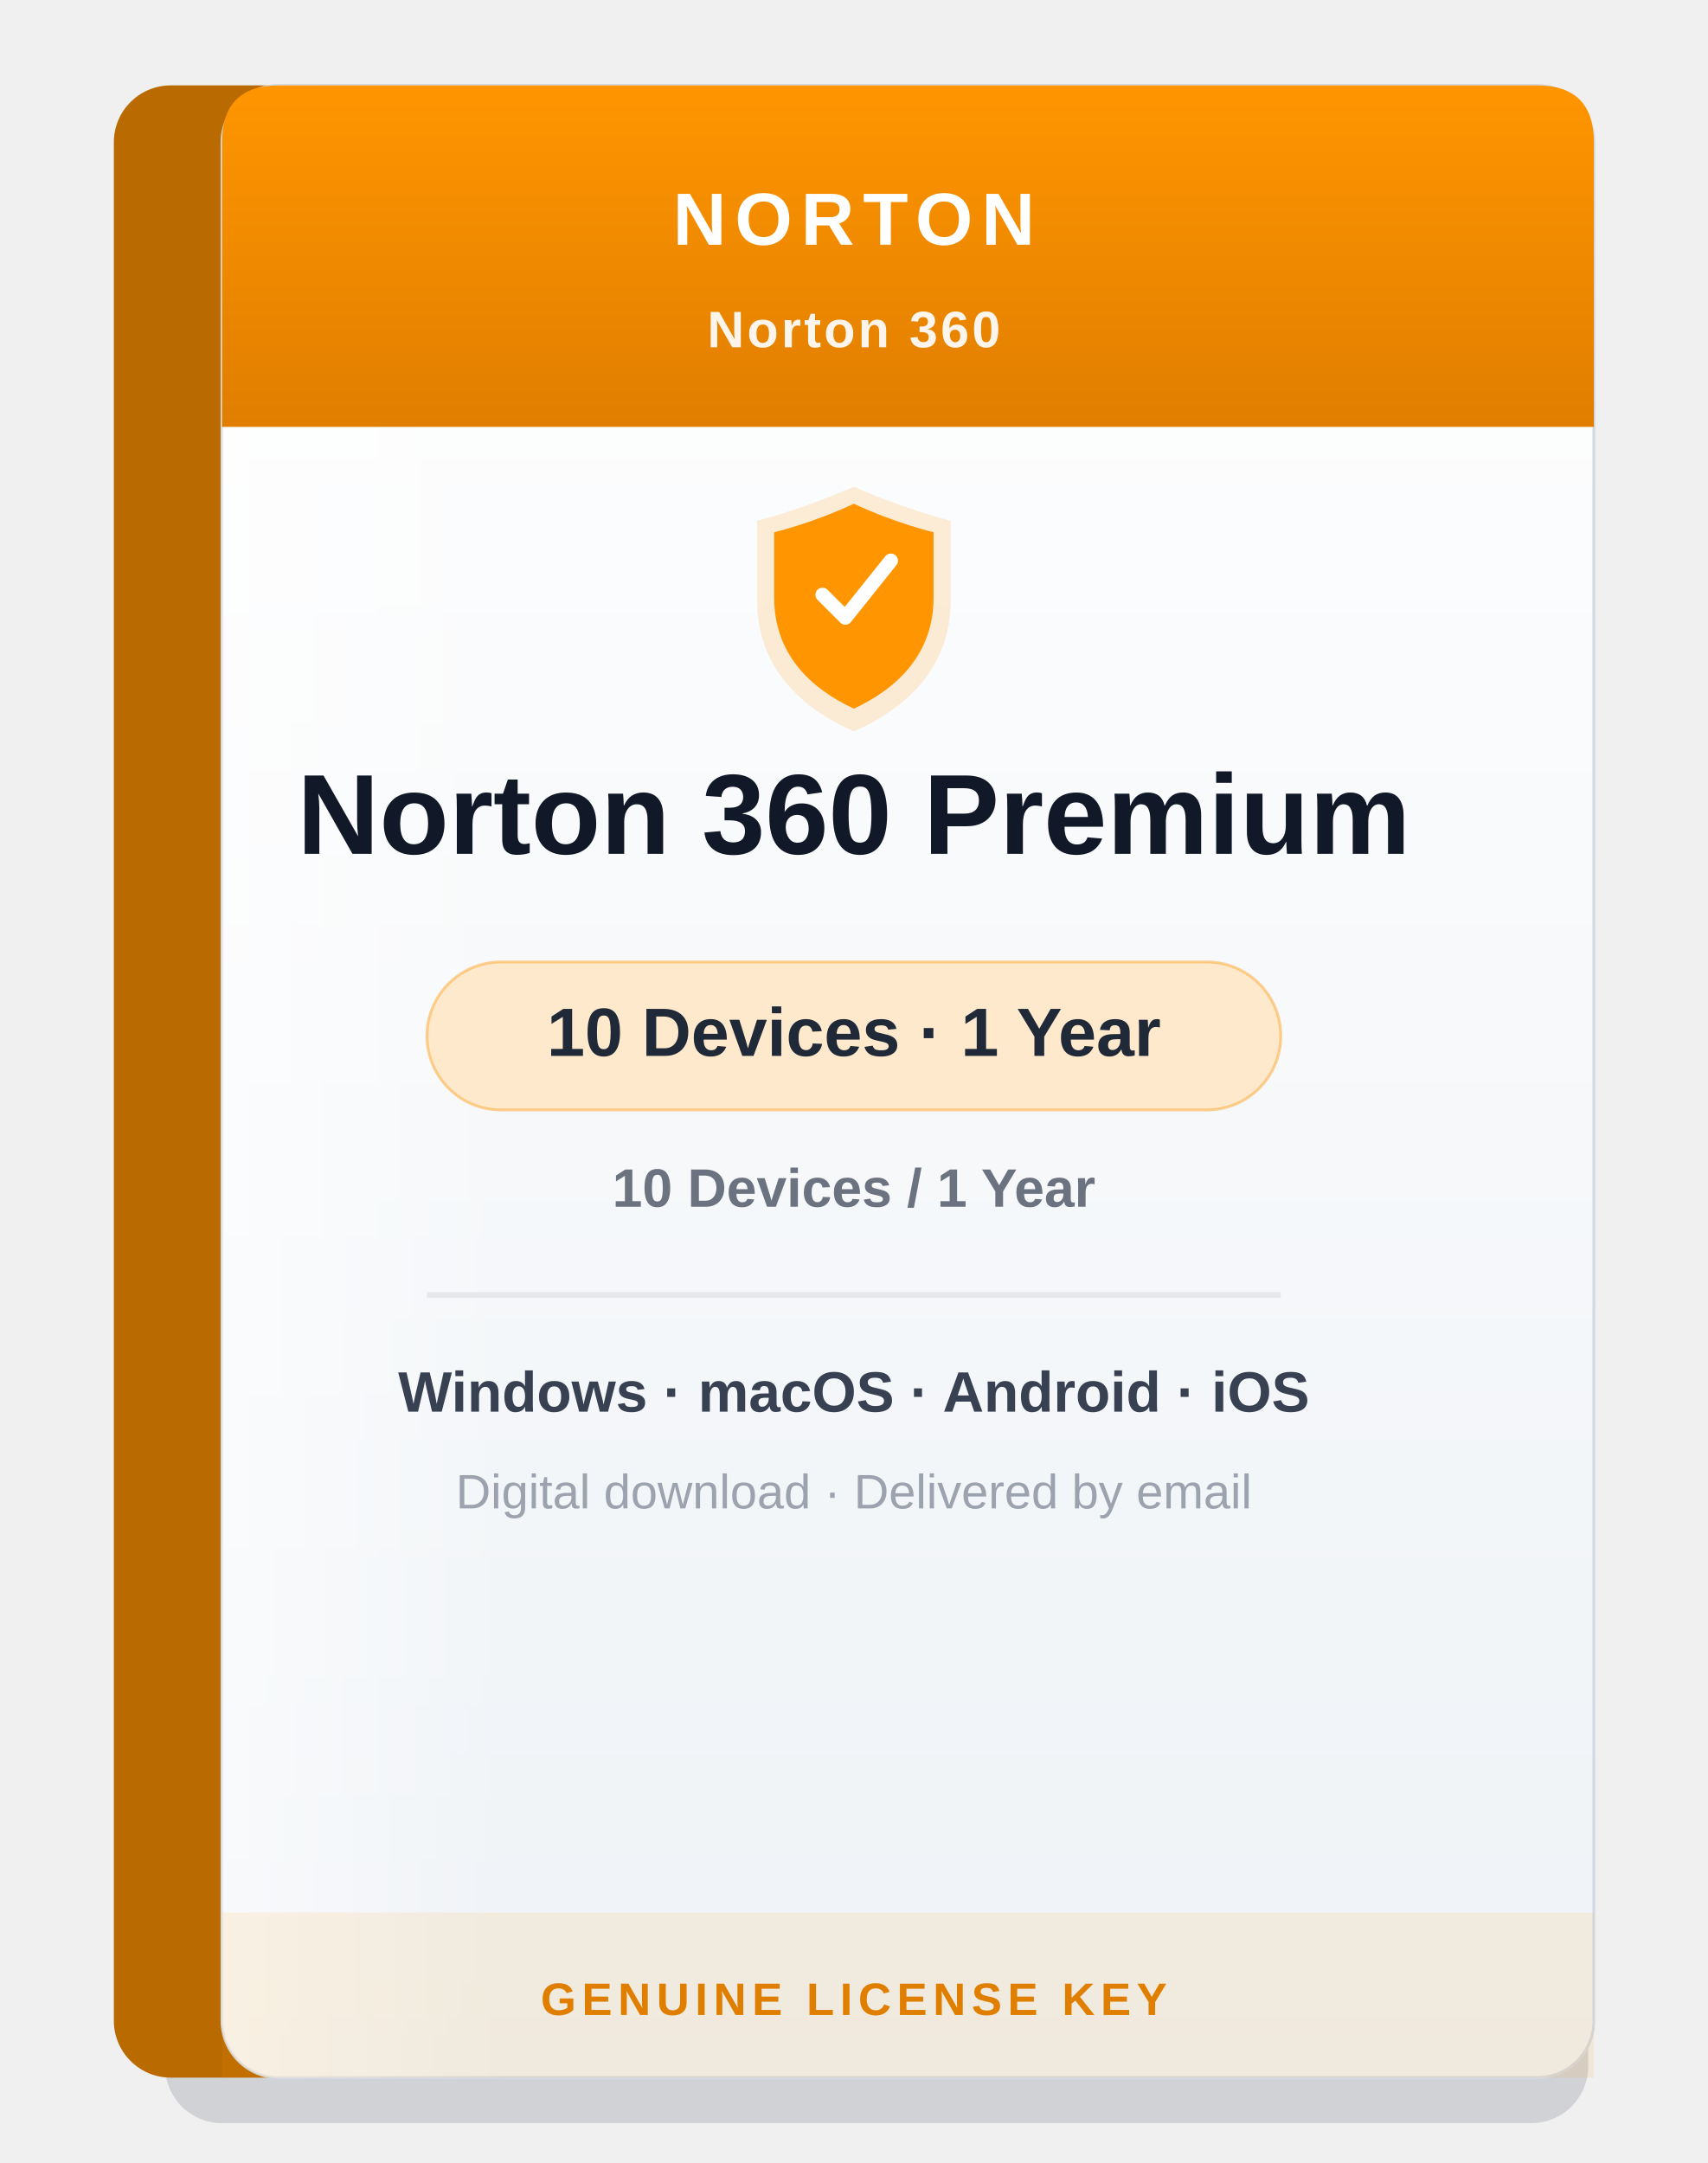
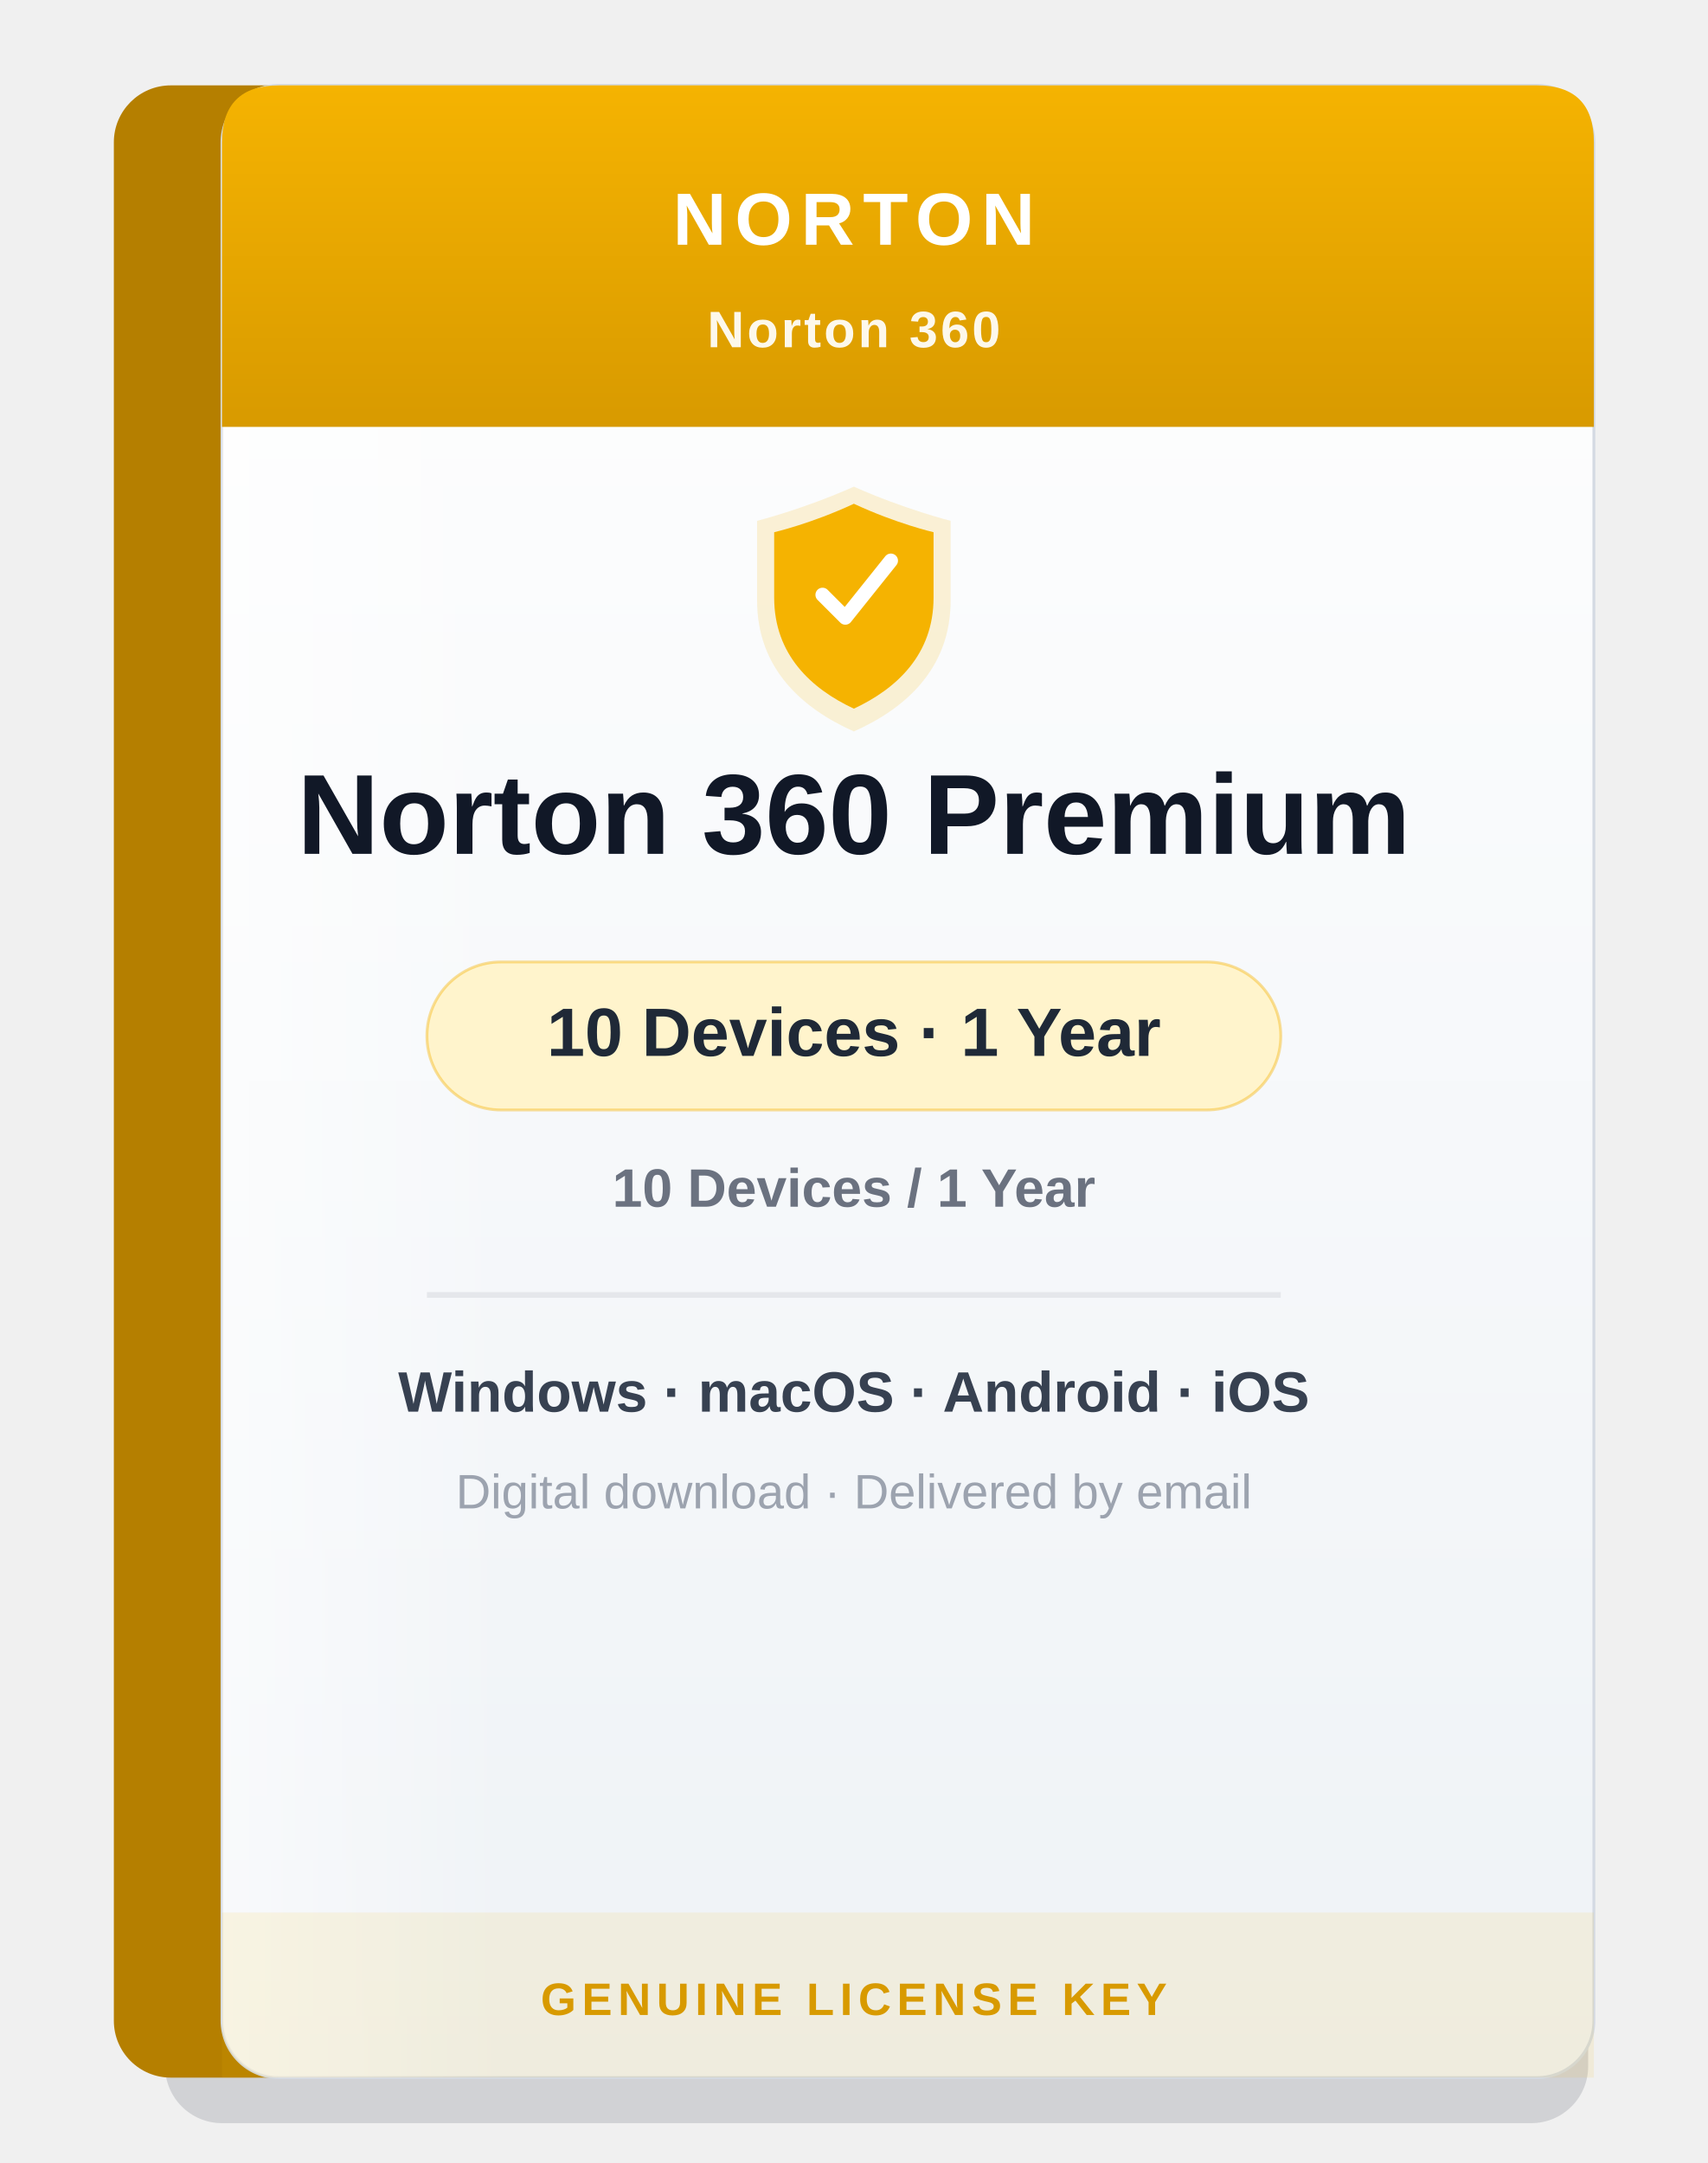
<svg xmlns="http://www.w3.org/2000/svg" width="600" height="760" viewBox="0 0 600 760">
  <defs>
    <linearGradient id="face" x1="0" y1="0" x2="0" y2="1">
      <stop offset="0" stop-color="#FFFFFF" />
      <stop offset="1" stop-color="#EEF2F6" />
    </linearGradient>
    <linearGradient id="band" x1="0" y1="0" x2="0" y2="1">
-       <stop offset="0" stop-color="#FF9500" />
-       <stop offset="1" stop-color="#E07E00" />
+       <stop offset="0" stop-color="#F5B301" />
+       <stop offset="1" stop-color="#D89A00" />
    </linearGradient>
    <linearGradient id="gloss" x1="0" y1="0" x2="1" y2="0">
      <stop offset="0" stop-color="#FFFFFF" stop-opacity="0.55" />
      <stop offset="0.5" stop-color="#FFFFFF" stop-opacity="0" />
    </linearGradient>
  </defs>
  <rect x="58" y="46" width="500" height="700" rx="20" fill="#0F172A" opacity="0.14" />
-   <rect x="40" y="30" width="86" height="700" rx="20" fill="#B96A00" />
+   <rect x="40" y="30" width="86" height="700" rx="20" fill="#B57F00" />
  <rect x="78" y="30" width="482" height="700" rx="20" fill="url(#face)" stroke="#D4DAE3" />
  <rect x="78" y="30" width="200" height="700" rx="20" fill="url(#gloss)" />
  <path d="M78 50 Q78 30 98 30 L540 30 Q560 30 560 50 L560 150 L78 150 Z" fill="url(#band)" />
  <text x="300" y="86" text-anchor="middle" font-family="Segoe UI, Arial, sans-serif" font-size="26" font-weight="800" letter-spacing="3" fill="#FFFFFF">NORTON</text>
  <text x="300" y="122" text-anchor="middle" font-family="Segoe UI, Arial, sans-serif" font-size="18" font-weight="600" letter-spacing="1" fill="#FFFFFF" opacity="0.92">Norton 360</text>
  <g transform="translate(300 205)">
-     <path d="M0 -34 C18 -26 34 -22 34 -22 L34 6 C34 30 18 44 0 52 C-18 44 -34 30 -34 6 L-34 -22 C-34 -22 -18 -26 0 -34 Z" fill="#FF9500" opacity="0.16" />
-     <path d="M0 -28 C15 -21 28 -18 28 -18 L28 5 C28 25 15 37 0 44 C-15 37 -28 25 -28 5 L-28 -18 C-28 -18 -15 -21 0 -28 Z" fill="#FF9500" />
+     <path d="M0 -34 C18 -26 34 -22 34 -22 L34 6 C34 30 18 44 0 52 C-18 44 -34 30 -34 6 L-34 -22 C-34 -22 -18 -26 0 -34 Z" fill="#F5B301" opacity="0.16" />
+     <path d="M0 -28 C15 -21 28 -18 28 -18 L28 5 C28 25 15 37 0 44 C-15 37 -28 25 -28 5 L-28 -18 C-28 -18 -15 -21 0 -28 Z" fill="#F5B301" />
    <path d="M-11 4 L-3 12 L13 -8" stroke="#FFFFFF" stroke-width="5" fill="none" stroke-linecap="round" stroke-linejoin="round" />
  </g>
  <text x="300" y="300" text-anchor="middle" font-family="Segoe UI, Arial, sans-serif" font-size="40" font-weight="800" fill="#111827">Norton 360 Premium</text>
-   <rect x="150" y="338" width="300" height="52" rx="26" fill="#FFE9CC" stroke="#FF9500" stroke-opacity="0.4" />
+   <rect x="150" y="338" width="300" height="52" rx="26" fill="#FFF4CC" stroke="#F5B301" stroke-opacity="0.4" />
  <text x="300" y="371" text-anchor="middle" font-family="Segoe UI, Arial, sans-serif" font-size="24" font-weight="700" fill="#1F2937">10 Devices · 1 Year</text>
  <text x="300" y="424" text-anchor="middle" font-family="Segoe UI, Arial, sans-serif" font-size="19" font-weight="600" fill="#6B7280">10 Devices / 1 Year</text>
  <rect x="150" y="454" width="300" height="2" fill="#E5E7EB" />
  <text x="300" y="496" text-anchor="middle" font-family="Segoe UI, Arial, sans-serif" font-size="20" font-weight="600" fill="#374151">Windows · macOS · Android · iOS</text>
  <text x="300" y="530" text-anchor="middle" font-family="Segoe UI, Arial, sans-serif" font-size="17" fill="#9CA3AF">Digital download · Delivered by email</text>
-   <rect x="78" y="672" width="482" height="58" rx="0" fill="#FF9500" opacity="0.10" />
-   <text x="300" y="708" text-anchor="middle" font-family="Segoe UI, Arial, sans-serif" font-size="16" font-weight="700" letter-spacing="2" fill="#E07E00">GENUINE LICENSE KEY</text>
+   <rect x="78" y="672" width="482" height="58" rx="0" fill="#F5B301" opacity="0.10" />
+   <text x="300" y="708" text-anchor="middle" font-family="Segoe UI, Arial, sans-serif" font-size="16" font-weight="700" letter-spacing="2" fill="#D89A00">GENUINE LICENSE KEY</text>
</svg>
